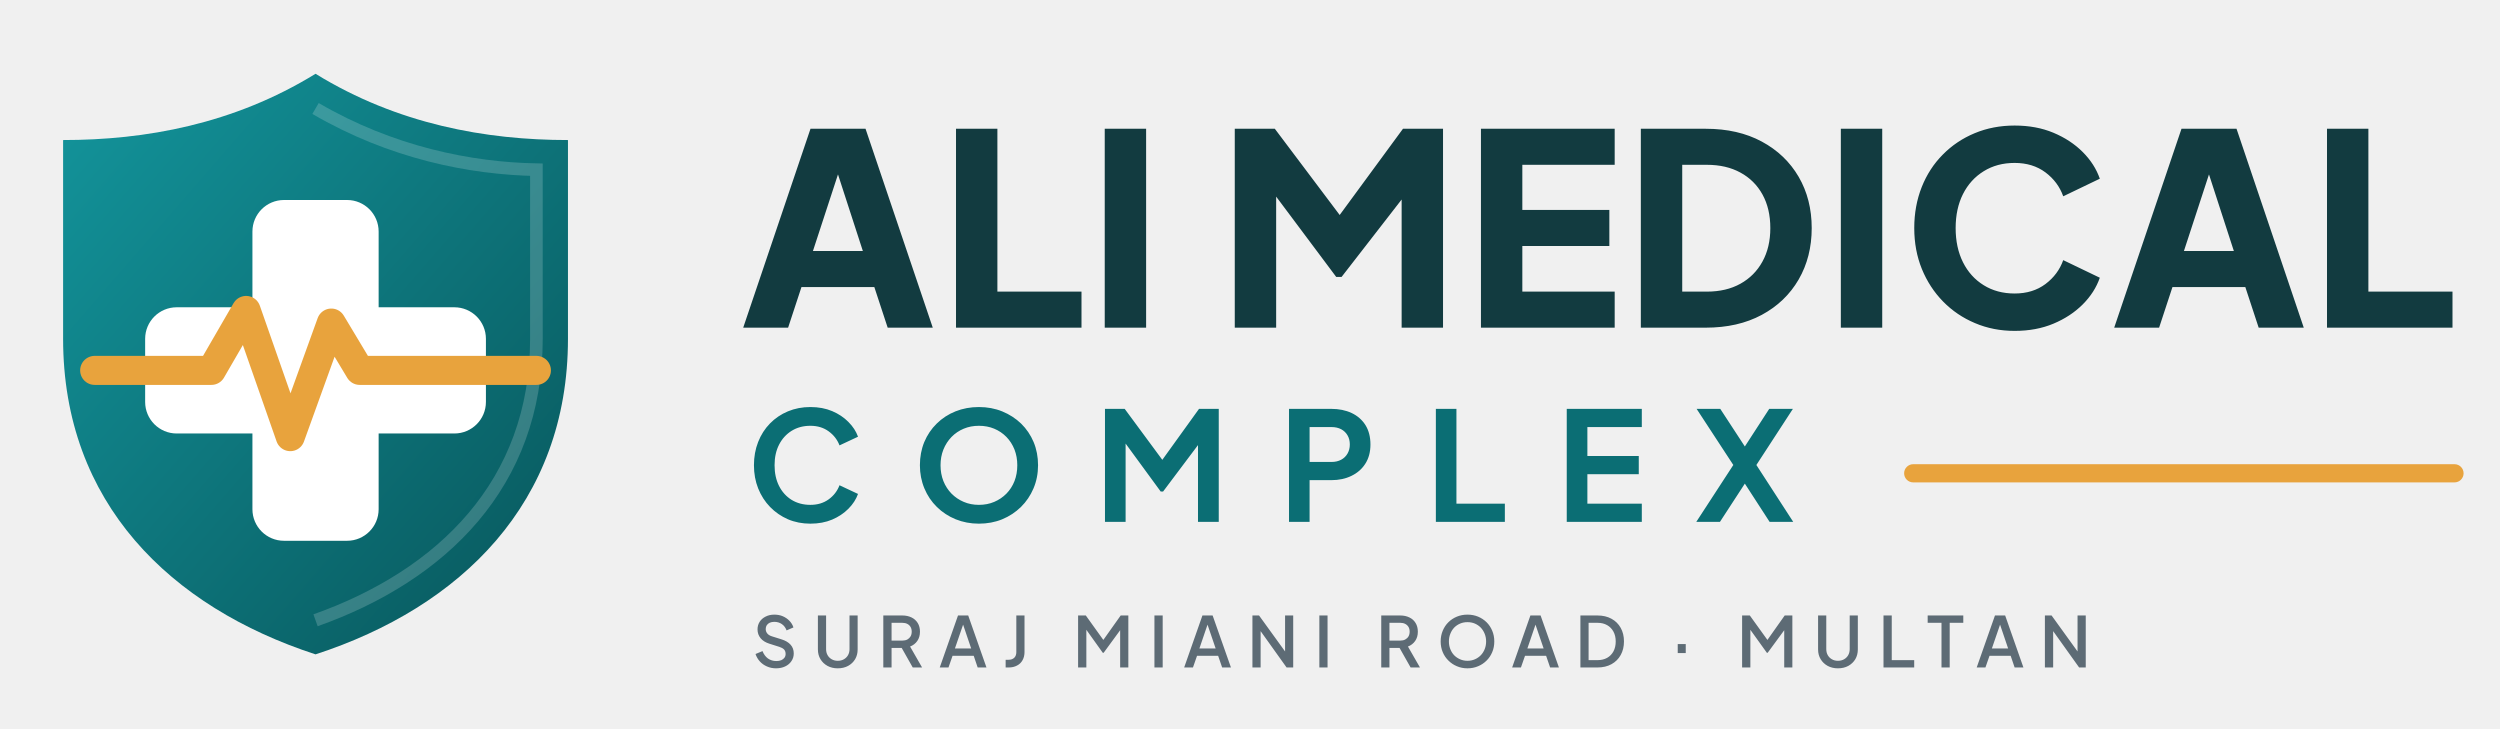
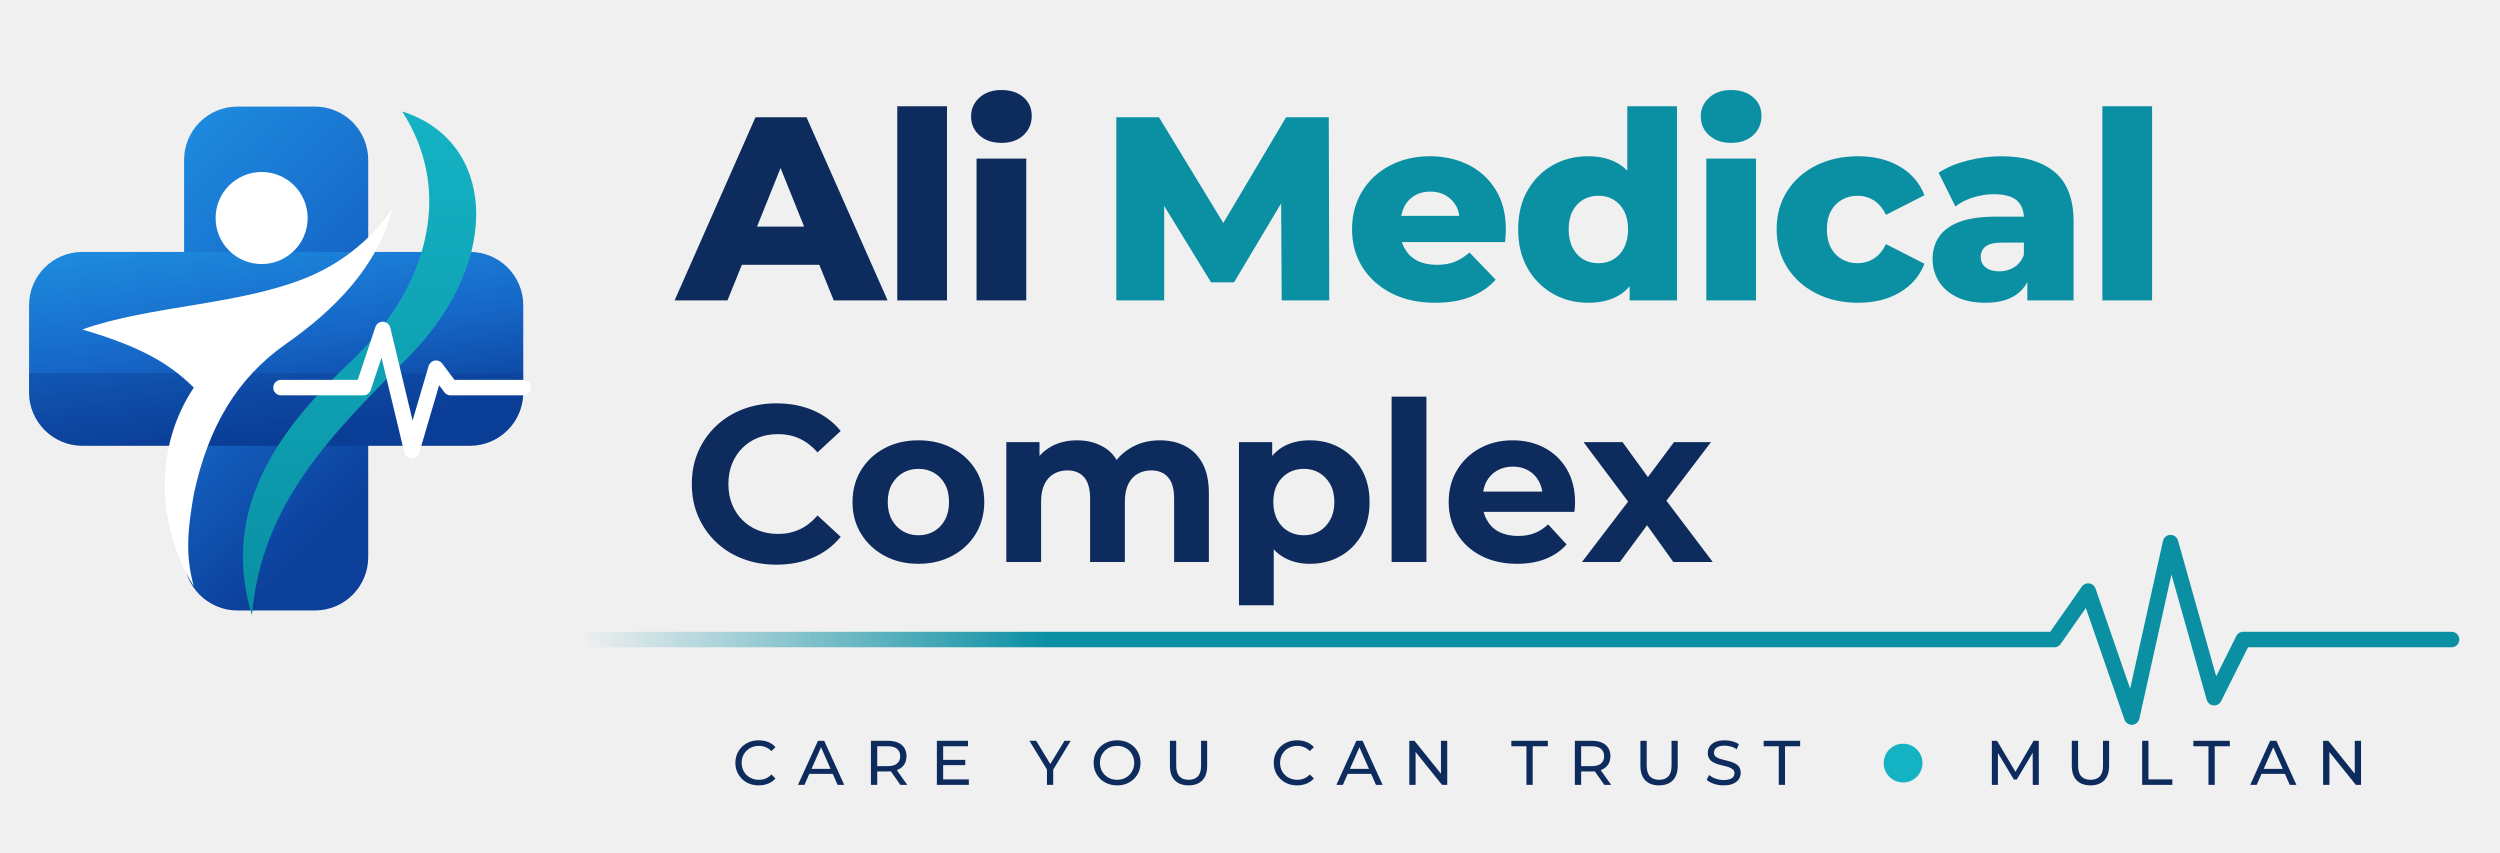
- <svg xmlns="http://www.w3.org/2000/svg" viewBox="0 0 412 120" width="412" height="120">
-   <g transform="translate(0 8) scale(1.04)">
+ <svg xmlns="http://www.w3.org/2000/svg" viewBox="0 0 516 176" width="516" height="176">
+   <defs>
+     <linearGradient id="hl" x1="0" x2="1">
+       <stop offset="0" stop-color="#0a8fa3" stop-opacity="0" />
+       <stop offset=".25" stop-color="#0a8fa3" />
+       <stop offset="1" stop-color="#0a8fa3" />
+     </linearGradient>
+   </defs>
+   <g transform="translate(0 14)">
    <defs>
-       <linearGradient id="hg" x1="0" y1="0" x2="1" y2="1">
-         <stop offset="0" stop-color="#13959c" />
-         <stop offset="1" stop-color="#08555a" />
+       <linearGradient id="hbc" x1="0" y1="0" x2="0.35" y2="1">
+         <stop offset="0" stop-color="#1e8de0" />
+         <stop offset=".55" stop-color="#1667c7" />
+         <stop offset="1" stop-color="#0b3f9a" />
+       </linearGradient>
+       <linearGradient id="hbt" x1="0" y1="0" x2="0" y2="1">
+         <stop offset="0" stop-color="#14b3c4" />
+         <stop offset="1" stop-color="#0a8fa3" />
      </linearGradient>
    </defs>
-     <path d="M50 4C63 12 77 14.5 90 14.5V46C90 72 73 88.5 50 96C27 88.5 10 72 10 46V14.5C23 14.5 37 12 50 4Z" fill="url(#hg)" />
-     <path d="M50 9.5C62 16.5 74.5 19 85 19.2V46C85 69 70 83.5 50 90.6" fill="none" stroke="#ffffff" stroke-opacity=".18" stroke-width="2" />
-     <rect x="40" y="24" width="20" height="54" rx="5" fill="#ffffff" />
-     <rect x="23" y="41" width="54" height="20" rx="5" fill="#ffffff" />
-     <path d="M15 51H33.5L39 41.5L46 61.5L52.5 43.5L57 51H85" fill="none" stroke="#e8a33d" stroke-width="4.6" stroke-linecap="round" stroke-linejoin="round" />
+     <rect x="38" y="8" width="38" height="104" rx="11" fill="url(#hbc)" />
+     <rect x="6" y="38" width="102" height="40" rx="11" fill="url(#hbc)" />
+     <path d="M6 63h102v4c0 6-5 11-11 11H17C11 78 6 73 6 67z" fill="#0a3a8e" opacity=".35" />
+     <path d="M83 9c19 6 21 30 2 50C68 76 54 90 52 113c-6-20 3-36 20-52 16-15 22-35 11-52z" fill="url(#hbt)" />
+     <circle cx="54" cy="31" r="9.5" fill="#ffffff" />
+     <path d="M17 54c14-5 33-5 47-11 7-3 13-8 17-14-3 12-12 21-22 28-10 7-16 17-19 31-1 6-2 12 0 19-8-13-8-29 0-41-6-6-13-9-23-12z" fill="#ffffff" />
+     <path d="M58 66h17l4-12 6 25 5-17 3 4h15" fill="none" stroke="#ffffff" stroke-width="3.2" stroke-linecap="round" stroke-linejoin="round" />
  </g>
-   <path d="M129.88 54L122.48 54L133.57 21.22L142.64 21.22L153.72 54L146.29 54L144.09 47.31L132.08 47.31L129.88 54ZM138.10 28.74L133.97 41.37L142.20 41.37L138.10 28.74ZM178.23 54L157.55 54L157.55 21.22L164.37 21.22L164.37 48.06L178.23 48.06L178.23 54ZM188.88 54L182.06 54L182.06 21.22L188.88 21.22L188.88 54ZM210.31 54L203.49 54L203.49 21.22L210.09 21.22L220.78 35.43L231.21 21.22L237.81 21.22L237.81 54L230.99 54L230.99 32.88L221.09 45.64L220.21 45.64L210.31 32.40L210.31 54ZM266.10 54L244.06 54L244.06 21.22L266.10 21.22L266.10 27.16L250.88 27.16L250.88 34.60L265.22 34.60L265.22 40.54L250.88 40.54L250.88 48.06L266.10 48.06L266.10 54ZM281.10 54L270.41 54L270.41 21.22L281.10 21.22Q286.43 21.22 290.34 23.33Q294.26 25.44 296.42 29.14Q298.57 32.84 298.57 37.59L298.57 37.59Q298.57 42.34 296.42 46.06Q294.26 49.78 290.34 51.89Q286.43 54 281.10 54L281.10 54ZM277.23 27.16L277.23 48.06L281.28 48.06Q284.49 48.06 286.82 46.76Q289.16 45.46 290.45 43.11Q291.75 40.76 291.75 37.59L291.75 37.59Q291.75 34.38 290.45 32.04Q289.16 29.71 286.82 28.44Q284.49 27.16 281.28 27.16L281.28 27.16L277.23 27.16ZM310.19 54L303.37 54L303.37 21.22L310.19 21.22L310.19 54ZM332.01 54.53L332.01 54.53Q328.49 54.53 325.48 53.25Q322.46 51.98 320.22 49.69Q317.98 47.40 316.72 44.32Q315.47 41.24 315.47 37.59L315.47 37.59Q315.47 33.94 316.70 30.83Q317.93 27.73 320.18 25.47Q322.42 23.20 325.43 21.95Q328.45 20.69 332.01 20.69L332.01 20.69Q335.58 20.69 338.41 21.88Q341.25 23.07 343.23 25.05Q345.21 27.03 346.05 29.45L346.05 29.45L340.02 32.35Q339.18 29.98 337.09 28.41Q335.00 26.85 332.01 26.85L332.01 26.85Q329.11 26.85 326.91 28.22Q324.71 29.58 323.50 31.98Q322.29 34.38 322.29 37.59L322.29 37.59Q322.29 40.80 323.50 43.22Q324.71 45.64 326.91 47.00Q329.11 48.37 332.01 48.37L332.01 48.37Q335.00 48.37 337.09 46.81Q339.18 45.24 340.02 42.87L340.02 42.87L346.05 45.77Q345.21 48.19 343.23 50.17Q341.25 52.15 338.41 53.34Q335.58 54.53 332.01 54.53ZM355.82 54L348.42 54L359.51 21.22L368.58 21.22L379.66 54L372.23 54L370.03 47.31L358.02 47.31L355.82 54ZM364.04 28.74L359.91 41.37L368.14 41.37L364.04 28.74ZM404.17 54L383.49 54L383.49 21.22L390.31 21.22L390.31 48.06L404.17 48.06L404.17 54Z" fill="#123b40" />
-   <path d="M133.55 86.30L133.55 86.30Q131.55 86.30 129.86 85.58Q128.18 84.85 126.91 83.55Q125.65 82.25 124.95 80.50Q124.25 78.75 124.25 76.67L124.25 76.67Q124.25 74.60 124.94 72.84Q125.63 71.08 126.89 69.79Q128.15 68.50 129.85 67.79Q131.55 67.08 133.55 67.08L133.55 67.08Q135.55 67.08 137.14 67.75Q138.72 68.42 139.82 69.54Q140.93 70.65 141.40 71.97L141.40 71.97L138.35 73.40Q137.82 72 136.57 71.09Q135.32 70.17 133.55 70.17L133.55 70.17Q131.80 70.17 130.46 71Q129.13 71.83 128.39 73.28Q127.65 74.72 127.65 76.67L127.65 76.67Q127.65 78.63 128.39 80.09Q129.13 81.55 130.46 82.38Q131.80 83.20 133.55 83.20L133.55 83.20Q135.32 83.20 136.57 82.29Q137.82 81.38 138.35 79.97L138.35 79.97L141.40 81.40Q140.93 82.72 139.82 83.84Q138.72 84.95 137.14 85.63Q135.55 86.30 133.55 86.30ZM161.32 86.30L161.32 86.30Q159.28 86.30 157.50 85.58Q155.72 84.85 154.40 83.55Q153.07 82.25 152.34 80.49Q151.60 78.72 151.60 76.67L151.60 76.67Q151.60 74.60 152.32 72.85Q153.05 71.10 154.38 69.80Q155.70 68.50 157.47 67.79Q159.25 67.08 161.32 67.08L161.32 67.08Q163.40 67.08 165.17 67.80Q166.95 68.53 168.28 69.81Q169.60 71.10 170.34 72.85Q171.07 74.60 171.07 76.67L171.07 76.67Q171.07 78.72 170.32 80.49Q169.57 82.25 168.25 83.55Q166.92 84.85 165.16 85.58Q163.40 86.30 161.32 86.30ZM161.32 83.20L161.32 83.20Q162.70 83.20 163.85 82.71Q165 82.22 165.86 81.35Q166.72 80.47 167.19 79.28Q167.65 78.08 167.65 76.67L167.65 76.67Q167.65 75.28 167.19 74.09Q166.72 72.90 165.86 72.01Q165 71.13 163.85 70.65Q162.70 70.17 161.32 70.17L161.32 70.17Q159.97 70.17 158.82 70.65Q157.67 71.13 156.81 72.01Q155.95 72.90 155.47 74.09Q155 75.28 155 76.67L155 76.67Q155 78.08 155.47 79.28Q155.95 80.47 156.81 81.35Q157.67 82.22 158.82 82.71Q159.97 83.20 161.32 83.20ZM185.50 86L182.10 86L182.10 67.38L185.35 67.38L191.55 75.78L197.60 67.38L200.85 67.38L200.85 86L197.43 86L197.43 73.35L191.68 81L191.28 81L185.50 73.10L185.50 86ZM215.82 86L212.43 86L212.43 67.38L219.38 67.38Q221.28 67.38 222.74 68.06Q224.20 68.75 225.03 70.06Q225.85 71.38 225.85 73.25L225.85 73.25Q225.85 75.10 225.01 76.41Q224.18 77.72 222.72 78.42Q221.28 79.13 219.38 79.13L219.38 79.13L215.82 79.13L215.82 86ZM215.82 70.38L215.82 76.13L219.43 76.13Q220.35 76.13 221.03 75.76Q221.70 75.40 222.07 74.75Q222.45 74.10 222.45 73.25L222.45 73.25Q222.45 72.38 222.07 71.74Q221.70 71.10 221.03 70.74Q220.35 70.38 219.43 70.38L219.43 70.38L215.82 70.38ZM248 86L236.63 86L236.63 67.38L240.02 67.38L240.02 83L248 83L248 86ZM270.57 86L258.20 86L258.20 67.38L270.57 67.38L270.57 70.38L261.60 70.38L261.60 75.15L270.07 75.15L270.07 78.15L261.60 78.15L261.60 83L270.57 83L270.57 86ZM283.45 86L279.55 86L285.65 76.63L279.60 67.38L283.50 67.38L287.55 73.58L291.57 67.38L295.47 67.38L289.45 76.63L295.52 86L291.63 86L287.55 79.70L283.45 86Z" fill="#0b6e74" />
-   <rect x="313.8" y="76.5" width="92.2" height="3" rx="1.5" fill="#e8a33d" />
-   <path d="M127.89 110.14L127.89 110.14Q127.08 110.14 126.39 109.83Q125.70 109.53 125.22 109.00Q124.74 108.47 124.51 107.78L124.51 107.78L125.66 107.30Q125.97 108.09 126.56 108.52Q127.16 108.94 127.94 108.94L127.94 108.94Q128.40 108.94 128.75 108.80Q129.09 108.65 129.28 108.39Q129.47 108.13 129.47 107.78L129.47 107.78Q129.47 107.31 129.21 107.03Q128.94 106.76 128.43 106.60L128.43 106.60L126.82 106.09Q125.85 105.79 125.35 105.18Q124.84 104.56 124.84 103.73L124.84 103.73Q124.84 103.01 125.20 102.46Q125.55 101.92 126.18 101.61Q126.81 101.29 127.61 101.29L127.61 101.29Q128.38 101.29 129.01 101.56Q129.65 101.84 130.10 102.31Q130.56 102.78 130.76 103.40L130.76 103.40L129.63 103.89Q129.38 103.22 128.85 102.85Q128.31 102.48 127.61 102.48L127.61 102.48Q127.19 102.48 126.86 102.62Q126.54 102.77 126.36 103.04Q126.19 103.31 126.19 103.66L126.19 103.66Q126.19 104.08 126.45 104.40Q126.71 104.72 127.25 104.88L127.25 104.88L128.75 105.35Q129.77 105.66 130.29 106.25Q130.81 106.83 130.81 107.69L130.81 107.69Q130.81 108.40 130.43 108.95Q130.06 109.51 129.41 109.82Q128.75 110.14 127.89 110.14ZM138.06 110.14L138.06 110.14Q137.11 110.14 136.37 109.74Q135.63 109.33 135.21 108.63Q134.79 107.93 134.79 107.03L134.79 107.03L134.79 101.43L136.14 101.43L136.14 106.98Q136.14 107.54 136.39 107.98Q136.64 108.41 137.07 108.65Q137.50 108.90 138.06 108.90L138.06 108.90Q138.64 108.90 139.07 108.65Q139.50 108.41 139.75 107.98Q140.00 107.54 140.00 106.98L140.00 106.98L140.00 101.43L141.34 101.43L141.34 107.03Q141.34 107.93 140.93 108.63Q140.51 109.33 139.77 109.74Q139.03 110.14 138.06 110.14ZM146.93 110L145.57 110L145.57 101.43L148.69 101.43Q149.55 101.43 150.21 101.75Q150.86 102.06 151.24 102.67Q151.61 103.27 151.61 104.11L151.61 104.11Q151.61 105.00 151.17 105.63Q150.73 106.26 149.98 106.55L149.98 106.55L151.96 110L150.42 110L148.60 106.78L146.93 106.78L146.93 110ZM146.93 102.64L146.93 105.57L148.71 105.57Q149.18 105.57 149.53 105.39Q149.87 105.20 150.06 104.88Q150.25 104.55 150.25 104.10Q150.25 103.65 150.06 103.32Q149.87 103.00 149.53 102.82Q149.18 102.64 148.71 102.64L148.71 102.64L146.93 102.64ZM156.31 110L154.87 110L157.88 101.43L159.56 101.43L162.57 110L161.12 110L160.47 108.08L156.98 108.08L156.31 110ZM158.72 102.94L157.37 106.87L160.05 106.87L158.72 102.94ZM166.23 110L165.73 110L165.73 108.73L166.23 108.73Q166.80 108.73 167.15 108.40Q167.49 108.06 167.49 107.48L167.49 107.48L167.49 101.43L168.84 101.43L168.84 107.44Q168.84 108.22 168.52 108.79Q168.21 109.37 167.61 109.68Q167.02 110 166.23 110L166.23 110ZM179.03 110L177.67 110L177.67 101.43L178.94 101.43L181.83 105.46L184.69 101.43L185.95 101.43L185.95 110L184.60 110L184.60 103.86L181.88 107.58L181.74 107.58L179.03 103.79L179.03 110ZM191.61 110L190.25 110L190.25 101.43L191.61 101.43L191.61 110ZM196.60 110L195.15 110L198.16 101.43L199.84 101.43L202.86 110L201.41 110L200.75 108.08L197.27 108.08L196.60 110ZM199.00 102.94L197.66 106.87L200.34 106.87L199.00 102.94ZM207.75 110L206.40 110L206.40 101.43L207.49 101.43L211.78 107.36L211.78 101.43L213.12 101.43L213.12 110L212.03 110L207.75 104.01L207.75 110ZM218.78 110L217.43 110L217.43 101.43L218.78 101.43L218.78 110ZM228.98 110L227.63 110L227.63 101.43L230.74 101.43Q231.61 101.43 232.26 101.75Q232.92 102.06 233.29 102.67Q233.66 103.27 233.66 104.11L233.66 104.11Q233.66 105.00 233.22 105.63Q232.78 106.26 232.03 106.55L232.03 106.55L234.01 110L232.47 110L230.65 106.78L228.98 106.78L228.98 110ZM228.98 102.64L228.98 105.57L230.77 105.57Q231.24 105.57 231.58 105.39Q231.93 105.20 232.12 104.88Q232.31 104.55 232.31 104.10Q232.31 103.65 232.12 103.32Q231.93 103.00 231.58 102.82Q231.24 102.64 230.77 102.64L230.77 102.64L228.98 102.64ZM241.84 110.14L241.84 110.14Q240.91 110.14 240.11 109.80Q239.31 109.47 238.71 108.87Q238.10 108.28 237.76 107.47Q237.42 106.67 237.42 105.71L237.42 105.71Q237.42 104.76 237.76 103.95Q238.10 103.13 238.70 102.54Q239.30 101.95 240.10 101.62Q240.91 101.29 241.84 101.29L241.84 101.29Q242.78 101.29 243.58 101.62Q244.38 101.95 244.99 102.55Q245.59 103.15 245.92 103.95Q246.26 104.76 246.26 105.71L246.26 105.71Q246.26 106.67 245.92 107.47Q245.58 108.28 244.98 108.87Q244.38 109.47 243.58 109.80Q242.77 110.14 241.84 110.14ZM241.84 108.90L241.84 108.90Q242.51 108.90 243.07 108.65Q243.62 108.41 244.04 107.98Q244.45 107.55 244.68 106.97Q244.91 106.39 244.91 105.71L244.91 105.71Q244.91 105.03 244.68 104.46Q244.45 103.88 244.04 103.44Q243.62 103.01 243.07 102.77Q242.51 102.53 241.84 102.53L241.84 102.53Q241.17 102.53 240.62 102.77Q240.06 103.01 239.64 103.44Q239.23 103.88 239.01 104.46Q238.78 105.03 238.78 105.71L238.78 105.71Q238.78 106.39 239.01 106.97Q239.23 107.55 239.64 107.98Q240.06 108.41 240.62 108.65Q241.18 108.90 241.84 108.90ZM250.65 110L249.20 110L252.21 101.43L253.89 101.43L256.91 110L255.46 110L254.80 108.08L251.32 108.08L250.65 110ZM253.05 102.94L251.71 106.87L254.39 106.87L253.05 102.94ZM263.25 110L260.45 110L260.45 101.43L263.25 101.43Q264.59 101.43 265.57 101.97Q266.55 102.50 267.09 103.47Q267.63 104.43 267.63 105.71L267.63 105.71Q267.63 106.98 267.09 107.95Q266.55 108.92 265.57 109.46Q264.59 110 263.25 110L263.25 110ZM261.80 102.64L261.80 108.79L263.28 108.79Q264.18 108.79 264.86 108.41Q265.53 108.03 265.90 107.34Q266.27 106.65 266.27 105.71L266.27 105.71Q266.27 104.77 265.89 104.08Q265.52 103.40 264.85 103.02Q264.18 102.64 263.28 102.64L263.28 102.64L261.80 102.64ZM277.81 107.63L276.49 107.63L276.49 106.14L277.81 106.14L277.81 107.63ZM288.46 110L287.10 110L287.10 101.43L288.37 101.43L291.27 105.46L294.12 101.43L295.38 101.43L295.38 110L294.04 110L294.04 103.86L291.31 107.58L291.18 107.58L288.46 103.79L288.46 110ZM302.89 110.14L302.89 110.14Q301.94 110.14 301.20 109.74Q300.46 109.33 300.04 108.63Q299.62 107.93 299.62 107.03L299.62 107.03L299.62 101.43L300.97 101.43L300.97 106.98Q300.97 107.54 301.22 107.98Q301.47 108.41 301.90 108.65Q302.33 108.90 302.89 108.90L302.89 108.90Q303.47 108.90 303.90 108.65Q304.33 108.41 304.58 107.98Q304.83 107.54 304.83 106.98L304.83 106.98L304.83 101.43L306.17 101.43L306.17 107.03Q306.17 107.93 305.76 108.63Q305.34 109.33 304.60 109.74Q303.86 110.14 302.89 110.14ZM315.46 110L310.40 110L310.40 101.43L311.76 101.43L311.76 108.79L315.46 108.79L315.46 110ZM321.31 110L319.96 110L319.96 102.64L317.68 102.64L317.68 101.43L323.55 101.43L323.55 102.64L321.31 102.64L321.31 110ZM327.20 110L325.76 110L328.77 101.43L330.45 101.43L333.46 110L332.01 110L331.36 108.08L327.87 108.08L327.20 110ZM329.61 102.94L328.26 106.87L330.94 106.87L329.61 102.94ZM338.36 110L337.00 110L337.00 101.43L338.10 101.43L342.38 107.36L342.38 101.43L343.73 101.43L343.73 110L342.64 110L338.36 104.01L338.36 110Z" fill="#5d6b75" />
+   <path d="M150.15 62L139.24 62L155.93 24.20L166.46 24.20L183.20 62L172.08 62L169.11 54.66L153.12 54.66L150.15 62ZM156.25 46.77L165.97 46.77L161.11 34.68L156.25 46.77ZM195.46 62L185.20 62L185.20 21.93L195.46 21.93L195.46 62ZM211.82 62L201.56 62L201.56 32.73L211.82 32.73L211.82 62ZM206.69 29.49L206.69 29.49Q203.88 29.49 202.15 27.93Q200.43 26.36 200.43 24.04L200.43 24.04Q200.43 21.72 202.15 20.15Q203.88 18.58 206.69 18.58L206.69 18.58Q209.50 18.58 211.23 20.07Q212.95 21.55 212.95 23.88L212.95 23.88Q212.95 26.31 211.25 27.90Q209.55 29.49 206.69 29.49Z" fill="#0d2b5c" />
+   <path d="M240.29 62L230.41 62L230.41 24.20L239.21 24.20L252.49 46.02L265.45 24.20L274.26 24.20L274.36 62L264.54 62L264.43 41.97L254.71 58.27L249.96 58.27L240.29 42.51L240.29 62ZM296.23 62.49L296.23 62.49Q291.05 62.49 287.19 60.52Q283.33 58.54 281.19 55.12Q279.06 51.69 279.06 47.31Q279.06 42.94 281.14 39.51Q283.22 36.08 286.89 34.16Q290.56 32.25 295.15 32.25L295.15 32.25Q299.47 32.25 303.04 34.00Q306.60 35.76 308.71 39.16Q310.81 42.56 310.81 47.42L310.81 47.42Q310.81 47.96 310.76 48.66Q310.71 49.36 310.65 49.96L310.65 49.96L289.38 49.96Q289.59 50.77 290.02 51.42L290.02 51.42Q290.89 52.98 292.56 53.82Q294.24 54.66 296.56 54.66L296.56 54.66Q298.72 54.66 300.26 54.03Q301.80 53.41 303.31 52.12L303.31 52.12L308.71 57.73Q306.60 60.06 303.52 61.27Q300.45 62.49 296.23 62.49ZM289.21 44.56L289.21 44.56L301.20 44.56Q301.04 43.48 300.61 42.61L300.61 42.61Q299.80 41.16 298.42 40.35Q297.04 39.54 295.21 39.54Q293.37 39.54 292.00 40.35Q290.62 41.16 289.86 42.61L289.86 42.61Q289.43 43.53 289.21 44.56ZM327.77 62.49L327.77 62.49Q323.77 62.49 320.51 60.62Q317.24 58.76 315.30 55.38Q313.35 52.01 313.35 47.31L313.35 47.31Q313.35 42.67 315.30 39.29Q317.24 35.92 320.51 34.08Q323.77 32.25 327.77 32.25L327.77 32.25Q331.55 32.25 334.20 33.87L334.20 33.87Q335.11 34.46 335.87 35.22L335.87 35.22L335.87 21.93L346.13 21.93L346.13 62L336.36 62L336.36 59.08Q335.44 60.16 334.30 60.87L334.30 60.87Q331.71 62.49 327.77 62.49ZM329.93 54.33L329.93 54.33Q331.66 54.33 333.03 53.52Q334.41 52.71 335.22 51.12Q336.03 49.53 336.03 47.31Q336.03 45.10 335.22 43.56Q334.41 42.02 333.03 41.21Q331.66 40.40 329.93 40.40L329.93 40.40Q328.15 40.40 326.77 41.21Q325.39 42.02 324.58 43.56Q323.77 45.10 323.77 47.31Q323.77 49.53 324.58 51.12Q325.39 52.71 326.77 53.52Q328.15 54.33 329.93 54.33ZM362.44 62L352.18 62L352.18 32.73L362.44 32.73L362.44 62ZM357.31 29.49L357.31 29.49Q354.50 29.49 352.77 27.93Q351.04 26.36 351.04 24.04L351.04 24.04Q351.04 21.72 352.77 20.15Q354.50 18.58 357.31 18.58L357.31 18.58Q360.12 18.58 361.84 20.07Q363.57 21.55 363.57 23.88L363.57 23.88Q363.57 26.31 361.87 27.90Q360.17 29.49 357.31 29.49ZM383.50 62.49L383.50 62.49Q378.64 62.49 374.83 60.54Q371.02 58.60 368.86 55.17Q366.70 51.74 366.70 47.31L366.70 47.31Q366.70 42.88 368.86 39.48Q371.02 36.08 374.83 34.16Q378.64 32.25 383.50 32.25L383.50 32.25Q388.47 32.25 392.08 34.35Q395.70 36.46 397.21 40.29L397.21 40.29L389.28 44.34Q388.25 42.29 386.74 41.34Q385.23 40.40 383.44 40.40L383.44 40.40Q381.66 40.40 380.20 41.21Q378.75 42.02 377.91 43.56Q377.07 45.10 377.07 47.31L377.07 47.31Q377.07 49.58 377.91 51.15Q378.75 52.71 380.20 53.52Q381.66 54.33 383.44 54.33L383.44 54.33Q385.23 54.33 386.74 53.39Q388.25 52.44 389.28 50.39L389.28 50.39L397.21 54.44Q395.70 58.27 392.08 60.38Q388.47 62.49 383.50 62.49ZM427.99 62L418.44 62L418.44 58.22Q417.57 59.89 416.01 60.92L416.01 60.92Q413.63 62.49 409.80 62.49L409.80 62.49Q406.29 62.49 403.86 61.30Q401.43 60.11 400.16 58.06Q398.89 56.01 398.89 53.47L398.89 53.47Q398.89 50.77 400.26 48.80Q401.64 46.83 404.50 45.77Q407.37 44.72 411.90 44.72L411.90 44.72L417.73 44.72Q417.63 42.61 416.28 41.37L416.28 41.37Q414.76 40.08 411.52 40.08L411.52 40.08Q409.42 40.08 407.26 40.75Q405.10 41.43 403.59 42.61L403.59 42.61L400.13 35.65Q402.61 34.03 406.10 33.14Q409.58 32.25 413.04 32.25L413.04 32.25Q420.16 32.25 424.08 35.51Q427.99 38.78 427.99 45.75L427.99 45.75L427.99 62ZM417.73 52.60L417.73 50.07L413.31 50.07Q410.82 50.07 409.82 50.88Q408.82 51.69 408.82 53.04Q408.82 54.39 409.85 55.20Q410.88 56.01 412.66 56.01L412.66 56.01Q414.33 56.01 415.71 55.17Q417.09 54.33 417.73 52.60L417.73 52.60ZM444.19 62L433.93 62L433.93 21.93L444.19 21.93L444.19 62Z" fill="#0a8fa3" />
+   <path d="M160.23 116.55L160.23 116.55Q156.50 116.55 153.31 115.33Q150.11 114.11 147.76 111.86Q145.42 109.61 144.10 106.57Q142.79 103.53 142.79 99.90L142.79 99.90Q142.79 96.27 144.10 93.23Q145.42 90.19 147.78 87.94Q150.15 85.69 153.33 84.47Q156.50 83.25 160.27 83.25L160.27 83.25Q164.46 83.25 167.84 84.70Q171.22 86.15 173.52 88.95L173.52 88.95L168.74 93.37Q167.08 91.48 165.06 90.54Q163.03 89.60 160.64 89.60L160.64 89.60Q158.39 89.60 156.50 90.33Q154.62 91.07 153.24 92.45Q151.86 93.83 151.10 95.71Q150.34 97.60 150.34 99.90L150.34 99.90Q150.34 102.20 151.10 104.09Q151.86 105.97 153.24 107.35Q154.62 108.73 156.50 109.47Q158.39 110.20 160.64 110.20L160.64 110.20Q163.03 110.20 165.06 109.26Q167.08 108.32 168.74 106.39L168.74 106.39L173.52 110.80Q171.22 113.61 167.84 115.08Q164.46 116.55 160.23 116.55ZM189.58 116.37L189.58 116.37Q185.62 116.37 182.56 114.71Q179.50 113.06 177.73 110.18Q175.96 107.31 175.96 103.63L175.96 103.63Q175.96 99.90 177.73 97.03Q179.50 94.15 182.56 92.52Q185.62 90.88 189.58 90.88L189.58 90.88Q193.49 90.88 196.57 92.52Q199.65 94.15 201.40 97.00Q203.15 99.85 203.15 103.63L203.15 103.63Q203.15 107.31 201.40 110.18Q199.65 113.06 196.57 114.71Q193.49 116.37 189.58 116.37ZM189.58 110.48L189.58 110.48Q191.37 110.48 192.80 109.65Q194.22 108.82 195.05 107.28Q195.88 105.74 195.88 103.63L195.88 103.63Q195.88 101.46 195.05 99.95Q194.22 98.43 192.80 97.60Q191.37 96.77 189.58 96.77L189.58 96.77Q187.78 96.77 186.36 97.60Q184.93 98.43 184.08 99.95Q183.23 101.46 183.23 103.63L183.23 103.63Q183.23 105.74 184.08 107.28Q184.93 108.82 186.36 109.65Q187.78 110.48 189.58 110.48ZM239.39 90.88L239.39 90.88Q242.34 90.88 244.62 92.06Q246.89 93.23 248.20 95.64Q249.51 98.06 249.51 101.83L249.51 101.83L249.51 116L242.34 116L242.34 102.94Q242.34 99.95 241.10 98.52Q239.85 97.09 237.60 97.09L237.60 97.09Q236.04 97.09 234.79 97.81Q233.55 98.52 232.86 99.95Q232.17 101.37 232.17 103.58L232.17 103.58L232.17 116L225.00 116L225.00 102.94Q225.00 99.95 223.78 98.52Q222.56 97.09 220.30 97.09L220.30 97.09Q218.74 97.09 217.50 97.81Q216.26 98.52 215.57 99.95Q214.88 101.37 214.88 103.58L214.88 103.58L214.88 116L207.70 116L207.70 91.25L214.55 91.25L214.55 94.10Q215.57 92.95 216.95 92.17L216.95 92.17Q219.29 90.88 222.33 90.88L222.33 90.88Q225.73 90.88 228.31 92.59L228.31 92.59Q229.64 93.51 230.47 94.93L230.47 94.93Q231.57 93.55 233.14 92.59L233.14 92.59Q235.85 90.88 239.39 90.88ZM270.35 116.37L270.35 116.37Q267.22 116.37 264.88 114.99L264.88 114.99Q263.77 114.34 262.90 113.38L262.90 113.38L262.90 124.92L255.72 124.92L255.72 91.25L262.58 91.25L262.58 94.10Q263.50 93 264.74 92.26L264.74 92.26Q267.09 90.88 270.35 90.88L270.35 90.88Q273.85 90.88 276.63 92.47Q279.41 94.06 281.05 96.91Q282.68 99.76 282.68 103.63L282.68 103.63Q282.68 107.54 281.05 110.39Q279.41 113.24 276.63 114.80Q273.85 116.37 270.35 116.37ZM269.11 110.48L269.11 110.48Q270.90 110.48 272.31 109.65Q273.71 108.82 274.56 107.28Q275.41 105.74 275.41 103.63L275.41 103.63Q275.41 101.46 274.56 99.95Q273.71 98.43 272.31 97.60Q270.90 96.77 269.11 96.77Q267.32 96.77 265.89 97.60Q264.46 98.43 263.64 99.95Q262.81 101.46 262.81 103.63L262.81 103.63Q262.81 105.74 263.64 107.28Q264.46 108.82 265.89 109.65Q267.32 110.48 269.11 110.48ZM294.41 116L287.23 116L287.23 81.87L294.41 81.87L294.41 116ZM313.13 116.37L313.13 116.37Q308.90 116.37 305.70 114.71Q302.51 113.06 300.76 110.18Q299.01 107.31 299.01 103.63L299.01 103.63Q299.01 99.90 300.73 97.03Q302.46 94.15 305.45 92.52Q308.44 90.88 312.21 90.88L312.21 90.88Q315.85 90.88 318.77 92.42Q321.69 93.97 323.39 96.84Q325.09 99.72 325.09 103.72L325.09 103.72Q325.09 104.13 325.05 104.66Q325.00 105.19 324.95 105.65L324.95 105.65L306.23 105.65Q306.46 106.62 306.97 107.44L306.97 107.44Q307.84 109.01 309.47 109.81Q311.11 110.62 313.32 110.62L313.32 110.62Q315.29 110.62 316.79 110.02Q318.28 109.42 319.53 108.23L319.53 108.23L323.34 112.37Q321.64 114.30 319.07 115.33Q316.49 116.37 313.13 116.37ZM306.14 101.46L306.14 101.46L318.33 101.46Q318.15 100.31 317.64 99.35L317.64 99.35Q316.86 97.92 315.48 97.12Q314.10 96.31 312.26 96.31Q310.42 96.31 309.01 97.12Q307.61 97.92 306.83 99.35L306.83 99.35Q306.32 100.31 306.14 101.46ZM334.34 116L326.52 116L336.04 103.53L326.84 91.25L334.89 91.25L340.13 98.47L345.52 91.25L353.15 91.25L343.95 103.35L353.52 116L345.38 116L339.95 108.41L334.34 116Z" fill="#0d2b5c" />
+   <path d="M120 132H424l7-10 9 26 8-36 9 32 6-12h43" fill="none" stroke="url(#hl)" stroke-width="3.2" stroke-linecap="round" stroke-linejoin="round" />
+   <path d="M156.59 162.10L156.59 162.10Q155.55 162.10 154.67 161.76Q153.80 161.41 153.15 160.78Q152.51 160.15 152.15 159.31Q151.78 158.46 151.78 157.45L151.78 157.45Q151.78 156.44 152.15 155.59Q152.51 154.75 153.16 154.12Q153.81 153.49 154.69 153.14Q155.57 152.80 156.61 152.80L156.61 152.80Q157.66 152.80 158.55 153.15Q159.44 153.51 160.06 154.21L160.06 154.21L159.22 155.03Q158.70 154.49 158.05 154.22Q157.40 153.95 156.66 153.95L156.66 153.95Q155.89 153.95 155.23 154.21Q154.58 154.47 154.10 154.94Q153.62 155.41 153.35 156.05Q153.08 156.70 153.08 157.45L153.08 157.45Q153.08 158.20 153.35 158.85Q153.62 159.49 154.10 159.96Q154.58 160.43 155.23 160.69Q155.89 160.95 156.66 160.95L156.66 160.95Q157.40 160.95 158.05 160.68Q158.70 160.41 159.22 159.85L159.22 159.85L160.06 160.67Q159.44 161.38 158.55 161.74Q157.66 162.10 156.59 162.10ZM166.04 162L164.70 162L168.83 152.90L170.11 152.90L174.25 162L172.88 162L171.88 159.72L167.04 159.72L166.04 162ZM167.50 158.69L171.43 158.69L169.46 154.23L167.50 158.69ZM181.06 162L179.76 162L179.76 152.90L183.31 152.90Q184.50 152.90 185.35 153.28Q186.19 153.65 186.65 154.37Q187.10 155.08 187.10 156.07Q187.10 157.06 186.65 157.77Q186.19 158.48 185.35 158.85L185.35 158.85Q185.23 158.91 185.10 158.96L185.10 158.96L187.26 162L185.84 162L183.88 159.21Q183.61 159.23 183.31 159.23L183.31 159.23L181.06 159.23L181.06 162ZM181.06 154.03L181.06 158.13L183.27 158.13Q184.52 158.13 185.16 157.59Q185.80 157.05 185.80 156.07Q185.80 155.10 185.16 154.56Q184.52 154.03 183.27 154.03L183.27 154.03L181.06 154.03ZM194.67 157.93L194.67 160.87L199.97 160.87L199.97 162L193.37 162L193.37 152.90L199.79 152.90L199.79 154.03L194.67 154.03L194.67 156.83L199.23 156.83L199.23 157.93L194.67 157.93ZM217.38 162L216.09 162L216.09 158.83L212.48 152.90L213.87 152.90L216.78 157.70L219.71 152.90L220.99 152.90L217.38 158.85L217.38 162ZM230.58 162.10L230.58 162.10Q229.53 162.10 228.64 161.75Q227.75 161.40 227.10 160.77Q226.45 160.14 226.09 159.30Q225.73 158.45 225.73 157.45L225.73 157.45Q225.73 156.45 226.09 155.60Q226.45 154.76 227.10 154.13Q227.75 153.50 228.64 153.15Q229.52 152.80 230.58 152.80L230.58 152.80Q231.62 152.80 232.49 153.14Q233.37 153.49 234.03 154.12Q234.68 154.75 235.04 155.59Q235.40 156.44 235.40 157.45L235.40 157.45Q235.40 158.46 235.04 159.31Q234.68 160.15 234.03 160.78Q233.37 161.41 232.49 161.76Q231.62 162.10 230.58 162.10ZM230.58 160.95L230.58 160.95Q231.33 160.95 231.97 160.69Q232.62 160.43 233.09 159.95Q233.56 159.48 233.83 158.84Q234.10 158.20 234.10 157.45L234.10 157.45Q234.10 156.70 233.83 156.06Q233.56 155.42 233.09 154.95Q232.62 154.47 231.97 154.21Q231.33 153.95 230.58 153.95L230.58 153.95Q229.81 153.95 229.16 154.21Q228.52 154.47 228.04 154.95Q227.56 155.42 227.29 156.06Q227.03 156.70 227.03 157.45L227.03 157.45Q227.03 158.20 227.29 158.84Q227.56 159.48 228.04 159.95Q228.52 160.43 229.16 160.69Q229.81 160.95 230.58 160.95ZM245.32 162.10L245.32 162.10Q243.52 162.10 242.50 161.08Q241.47 160.05 241.47 158.07L241.47 158.07L241.47 152.90L242.77 152.90L242.77 158.02Q242.77 159.54 243.44 160.25Q244.11 160.95 245.33 160.95L245.33 160.95Q246.56 160.95 247.23 160.25Q247.90 159.54 247.90 158.02L247.90 158.02L247.90 152.90L249.16 152.90L249.16 158.07Q249.16 160.05 248.14 161.08Q247.12 162.10 245.32 162.10ZM267.72 162.10L267.72 162.10Q266.68 162.10 265.80 161.76Q264.92 161.41 264.28 160.78Q263.63 160.15 263.27 159.31Q262.91 158.46 262.91 157.45L262.91 157.45Q262.91 156.44 263.27 155.59Q263.63 154.75 264.28 154.12Q264.93 153.49 265.81 153.14Q266.69 152.80 267.73 152.80L267.73 152.80Q268.78 152.80 269.67 153.15Q270.56 153.51 271.19 154.21L271.19 154.21L270.34 155.03Q269.82 154.49 269.17 154.22Q268.52 153.95 267.78 153.95L267.78 153.95Q267.01 153.95 266.36 154.21Q265.70 154.47 265.22 154.94Q264.74 155.41 264.47 156.05Q264.21 156.70 264.21 157.45L264.21 157.45Q264.21 158.20 264.47 158.85Q264.74 159.49 265.22 159.96Q265.70 160.43 266.36 160.69Q267.01 160.95 267.78 160.95L267.78 160.95Q268.52 160.95 269.17 160.68Q269.82 160.41 270.34 159.85L270.34 159.85L271.19 160.67Q270.56 161.38 269.67 161.74Q268.78 162.10 267.72 162.10ZM277.17 162L275.83 162L279.95 152.90L281.24 152.90L285.37 162L284.00 162L283.00 159.72L278.17 159.72L277.17 162ZM278.62 158.69L282.55 158.69L280.59 154.23L278.62 158.69ZM292.18 162L290.88 162L290.88 152.90L291.95 152.90L297.41 159.69L297.41 152.90L298.71 152.90L298.71 162L297.64 162L292.18 155.21L292.18 162ZM316.35 162L315.06 162L315.06 154.03L311.94 154.03L311.94 152.90L319.47 152.90L319.47 154.03L316.35 154.03L316.35 162ZM326.35 162L325.05 162L325.05 152.90L328.60 152.90Q329.79 152.90 330.64 153.28Q331.48 153.65 331.94 154.37Q332.39 155.08 332.39 156.07Q332.39 157.06 331.94 157.77Q331.48 158.48 330.64 158.85L330.64 158.85Q330.52 158.91 330.39 158.96L330.39 158.96L332.55 162L331.13 162L329.17 159.21Q328.89 159.23 328.60 159.23L328.60 159.23L326.35 159.23L326.35 162ZM326.35 154.03L326.35 158.13L328.56 158.13Q329.80 158.13 330.45 157.59Q331.09 157.05 331.09 156.07Q331.09 155.10 330.45 154.56Q329.80 154.03 328.56 154.03L328.56 154.03L326.35 154.03ZM342.43 162.10L342.43 162.10Q340.63 162.10 339.61 161.08Q338.58 160.05 338.58 158.07L338.58 158.07L338.58 152.90L339.88 152.90L339.88 158.02Q339.88 159.54 340.55 160.25Q341.22 160.95 342.44 160.95L342.44 160.95Q343.68 160.95 344.34 160.25Q345.01 159.54 345.01 158.02L345.01 158.02L345.01 152.90L346.28 152.90L346.28 158.07Q346.28 160.05 345.25 161.08Q344.23 162.10 342.43 162.10ZM355.75 162.10L355.75 162.10Q354.71 162.10 353.76 161.79Q352.81 161.47 352.27 160.96L352.27 160.96L352.75 159.95Q353.27 160.40 354.08 160.70Q354.88 161.00 355.75 161.00L355.75 161.00Q356.55 161.00 357.04 160.82Q357.53 160.63 357.77 160.32Q358.00 160.00 358.00 159.59L358.00 159.59Q358.00 159.13 357.70 158.84Q357.39 158.56 356.90 158.38Q356.42 158.20 355.83 158.07Q355.25 157.94 354.65 157.77Q354.06 157.59 353.57 157.32Q353.09 157.05 352.79 156.59Q352.49 156.12 352.49 155.40L352.49 155.40Q352.49 154.69 352.86 154.10Q353.23 153.51 354.00 153.15Q354.78 152.80 355.97 152.80L355.97 152.80Q356.77 152.80 357.55 153.00Q358.33 153.21 358.90 153.60L358.90 153.60L358.47 154.64Q357.88 154.25 357.23 154.08Q356.58 153.90 355.97 153.90L355.97 153.90Q355.21 153.90 354.71 154.10Q354.22 154.29 353.99 154.62Q353.76 154.94 353.76 155.34L353.76 155.34Q353.76 155.82 354.07 156.11Q354.37 156.40 354.86 156.57Q355.35 156.74 355.93 156.87Q356.52 157.01 357.11 157.18Q357.70 157.35 358.19 157.62Q358.68 157.89 358.98 158.35Q359.28 158.80 359.28 159.52L359.28 159.52Q359.28 160.21 358.90 160.80Q358.52 161.39 357.73 161.75Q356.95 162.10 355.75 162.10ZM368.43 162L367.14 162L367.14 154.03L364.02 154.03L364.02 152.90L371.55 152.90L371.55 154.03L368.43 154.03L368.43 162Z" fill="#0d2b5c" />
+   <circle cx="392.8" cy="157.5" r="4" fill="#14b3c4" />
+   <path d="M412.37 162L411.12 162L411.12 152.90L412.19 152.90L415.99 159.30L419.73 152.90L420.80 152.90L420.81 162L419.56 162L419.55 155.37L416.26 160.90L415.66 160.90L412.37 155.41L412.37 162ZM431.47 162.10L431.47 162.10Q429.68 162.10 428.65 161.08Q427.62 160.05 427.62 158.07L427.62 158.07L427.62 152.90L428.92 152.90L428.92 158.02Q428.92 159.54 429.59 160.25Q430.26 160.95 431.48 160.95L431.48 160.95Q432.72 160.95 433.39 160.25Q434.06 159.54 434.06 158.02L434.06 158.02L434.06 152.90L435.32 152.90L435.32 158.07Q435.32 160.05 434.30 161.08Q433.28 162.10 431.47 162.10ZM448.37 162L442.14 162L442.14 152.90L443.44 152.90L443.44 160.87L448.37 160.87L448.37 162ZM457.12 162L455.83 162L455.83 154.03L452.71 154.03L452.71 152.90L460.24 152.90L460.24 154.03L457.12 154.03L457.12 162ZM465.78 162L464.44 162L468.56 152.90L469.85 152.90L473.98 162L472.61 162L471.61 159.72L466.78 159.72L465.78 162ZM467.23 158.69L471.16 158.69L469.20 154.23L467.23 158.69ZM480.79 162L479.49 162L479.49 152.90L480.56 152.90L486.02 159.69L486.02 152.90L487.32 152.90L487.32 162L486.25 162L480.79 155.21L480.79 162Z" fill="#0d2b5c" />
</svg>
